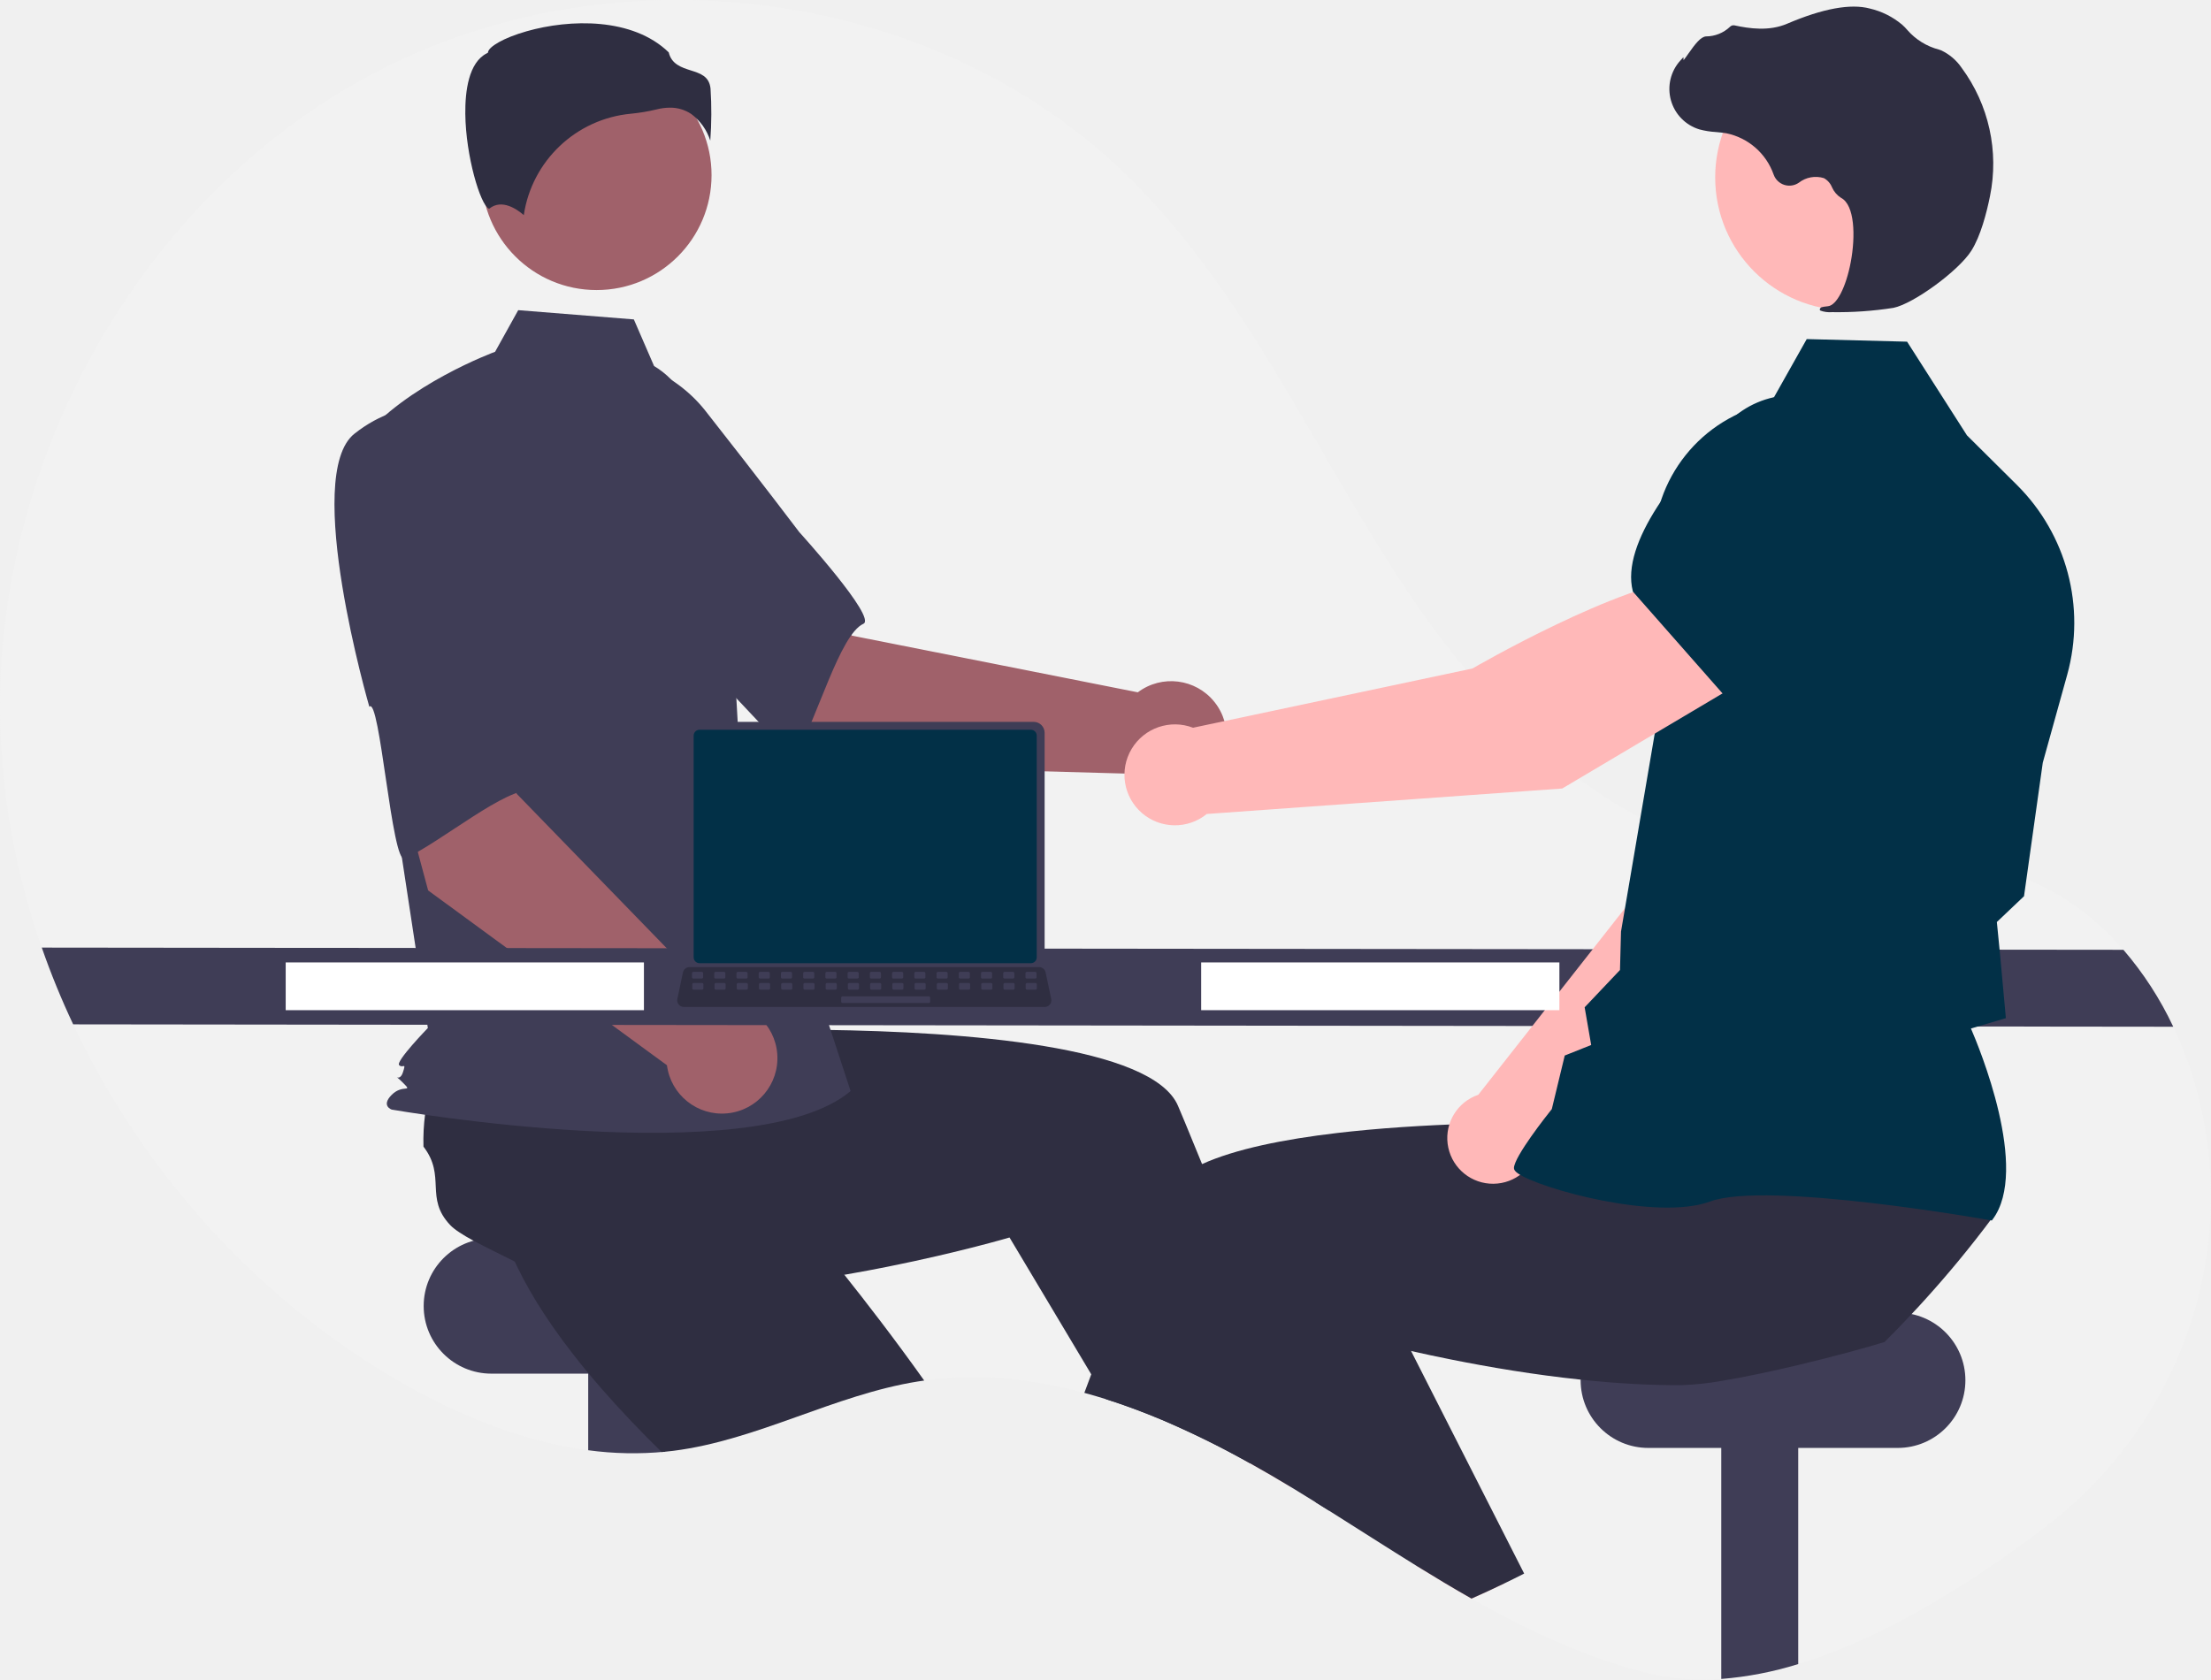
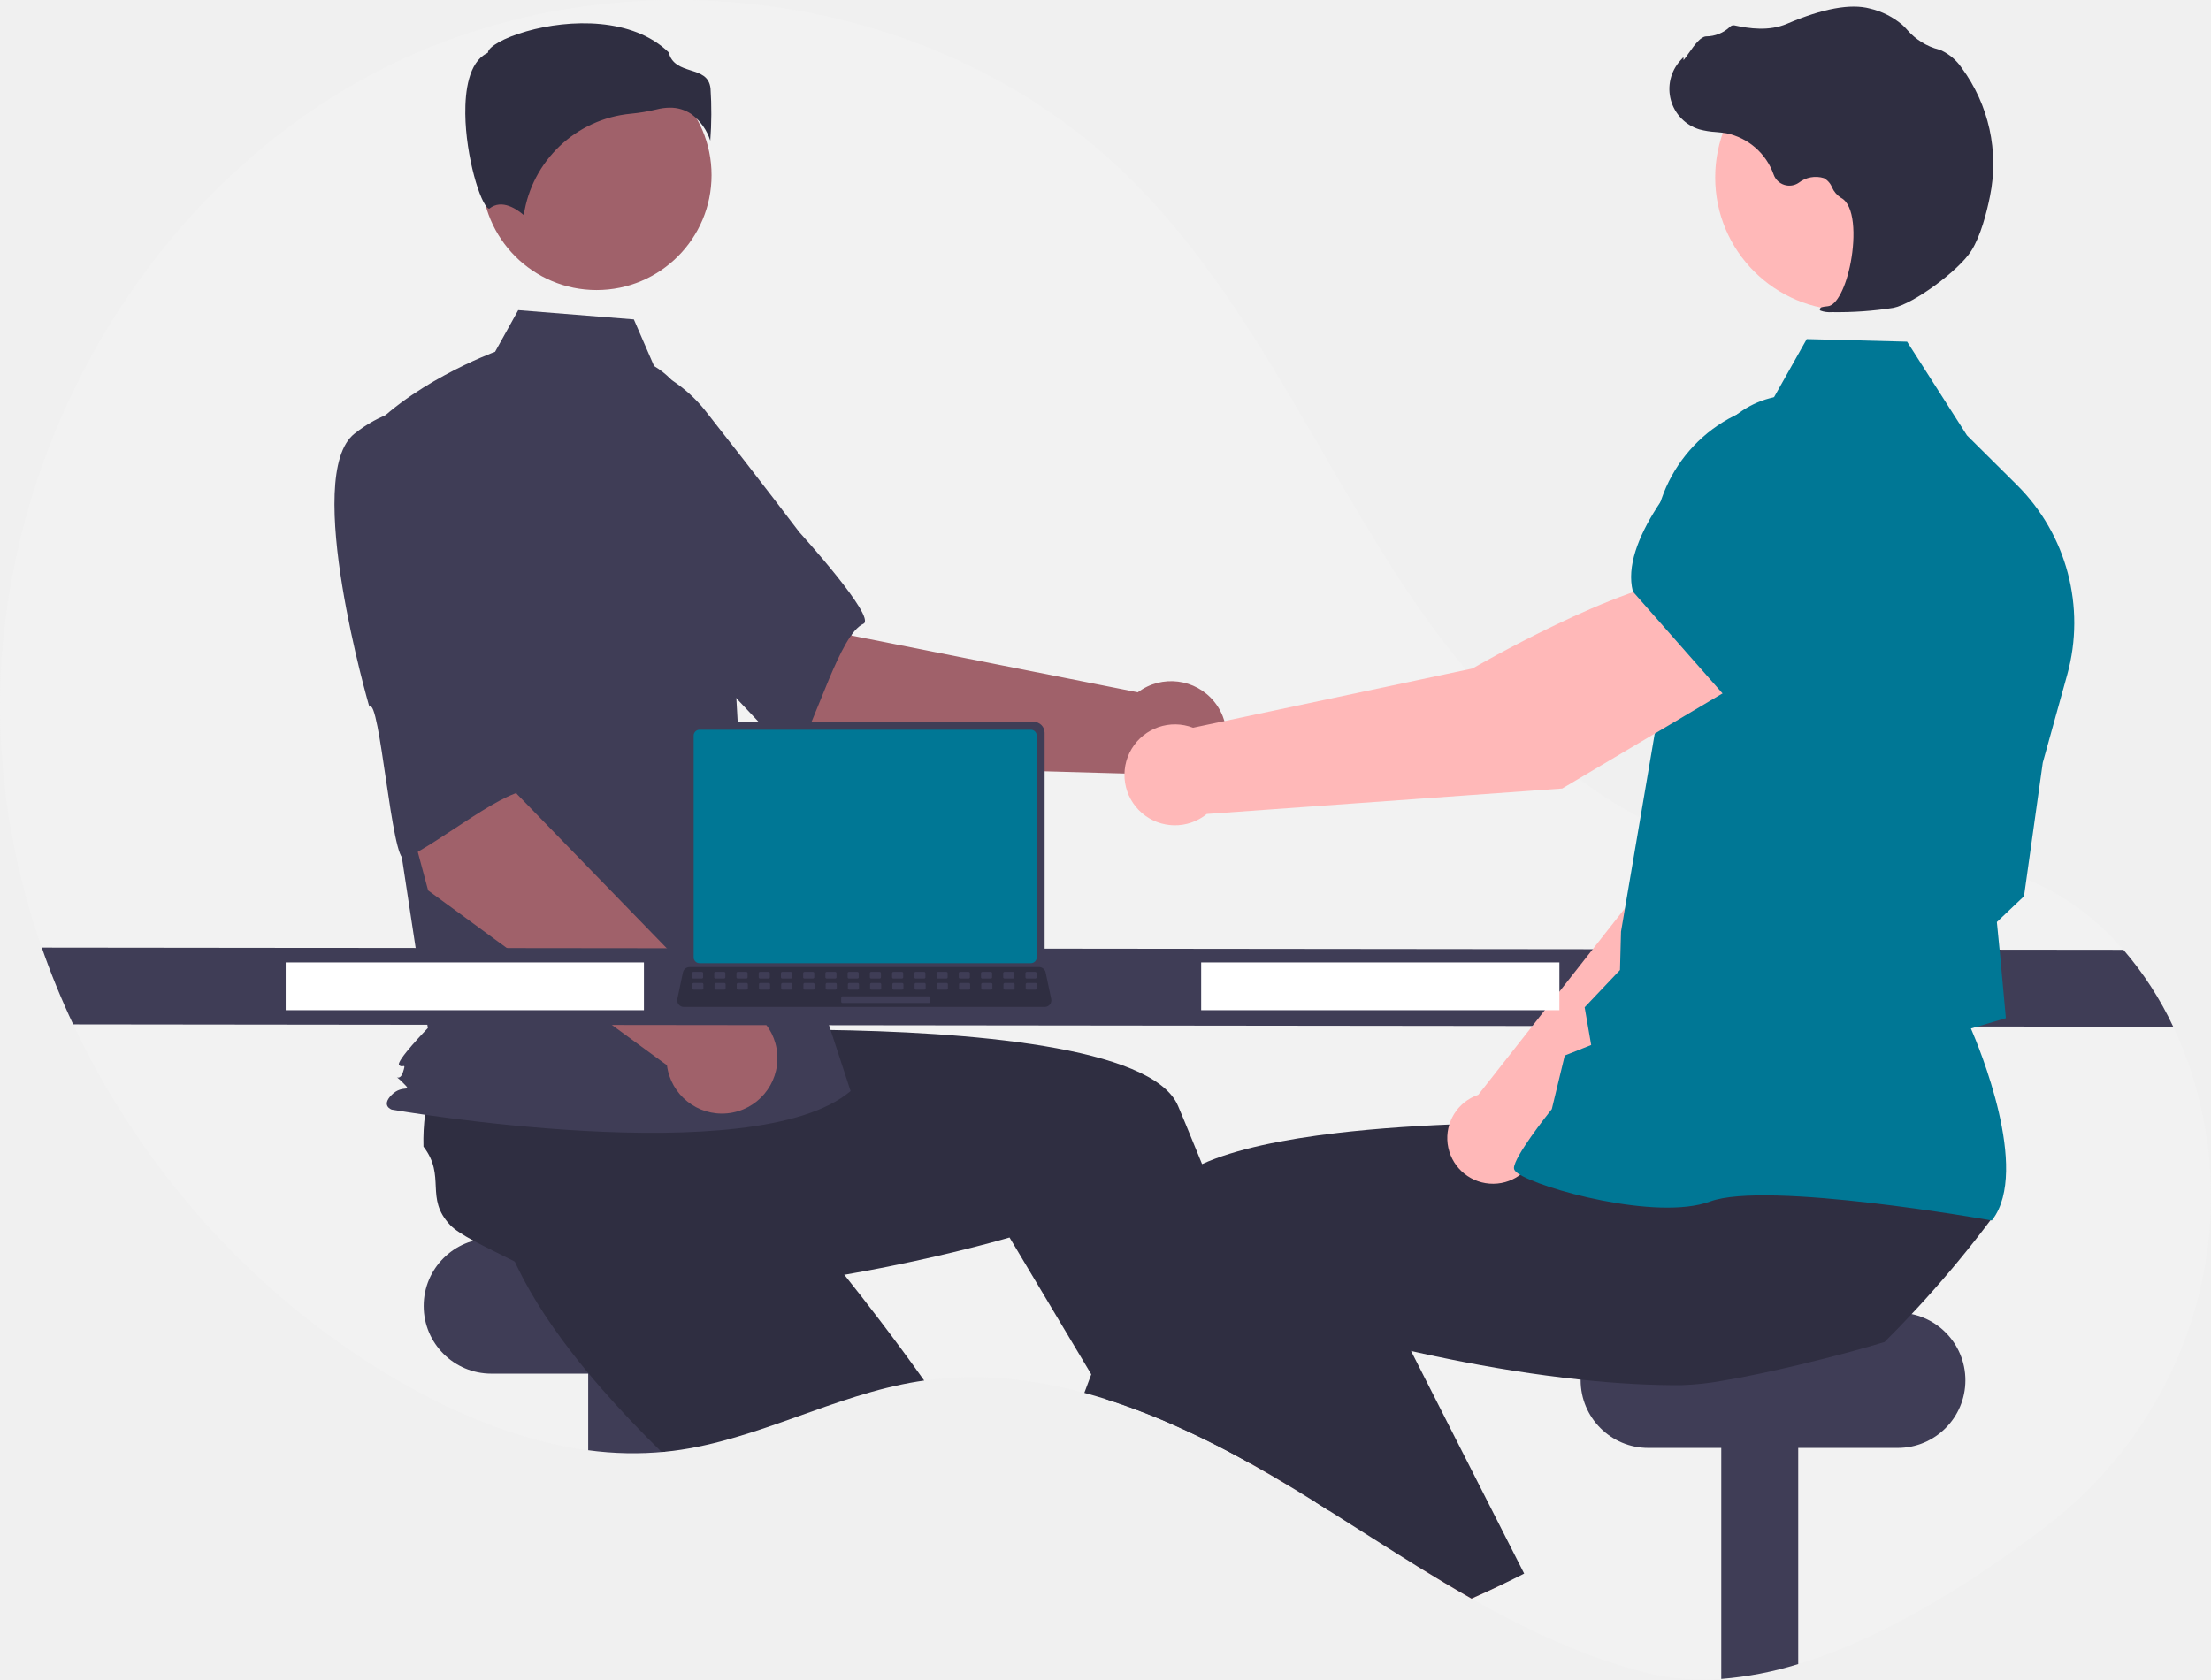
<svg xmlns="http://www.w3.org/2000/svg" data-name="Layer 1" width="833.222" height="633.11" viewBox="0 0 833.222 633.11">
  <path d="M954.314,708.907c-27.3,20.79-60.56,41.85-93.26,51.78a132.151,132.151,0,0,1-29,5.61,87.682,87.682,0,0,1-27.45-2.13c-23.6-5.87-45.49-16.15-66.67-28.16-6.92-3.93-13.76-8.04-20.56-12.24-11.1-6.86-22.09-13.96-33.11-20.89-1.65-1.05-3.29-2.08-4.94-3.1h-.01q-3.99-2.505-8-4.94c-.47-.29-.94-.57-1.42-.86q-7.575-4.59-15.41-8.97c-.64-.35-1.28-.71-1.92-1.06a337.758,337.758,0,0,0-31.12-15.23c-6.98-2.94-14.05-5.59-21.19-7.85h-.01c-2.73-.86-5.47-1.67-8.22-2.41a172.032,172.032,0,0,0-25.14-4.92,137.461,137.461,0,0,0-35.21.28c-.79.11-1.57.22-2.36.35-31.6,5.06-60.44,22.12-92.18,26.14-1.03.13-2.05.25-3.08.34-.44.04-.88.09-1.32.12a126.185,126.185,0,0,1-27.68-.68c-25.63-3.38-50.59-13.87-73.06-27.09-52.53-30.91-95.13-78.42-121.03-133.44a297.454,297.454,0,0,1-11.83-28.93,278.47,278.47,0,0,1-15.67-84.85c-2.43-100.36,54.6-201.05,144.14-246.44,89.55-45.39,207.35-30.38,279.57,39.35,43.81,42.3,69.16,99.62,102.13,150.83,32.97,51.2,79.83,100.11,140.27,107.57,30.79,3.8,63.01-3.55,92.52,6.01,16.34,5.3,30.28,15.44,41.51,28.36a127.185,127.185,0,0,1,18.78,29,141.927,141.927,0,0,1,8.73,23.54c.41,1.49.79,2.98,1.16,4.47C1026.974,608.507,1003.484,671.447,954.314,708.907Z" transform="translate(-183.3889 -133.445)" fill="#f2f2f2" />
  <rect x="159.665" y="466.772" width="145" height="51" rx="25.5" fill="#3f3d56" />
  <path d="M434.054,638.217v42.43a125.553,125.553,0,0,1-29-.56v-41.87Z" transform="translate(-183.3889 -133.445)" fill="#3f3d56" />
  <path d="M531.674,653.817c-.79.11-1.57.22-2.36.35-31.6,5.06-60.44,22.12-92.18,26.14-1.03.13-2.05.25-3.08.34-.44.04-.88.09-1.32.12-7.75-7.59-15.5-15.67-22.78-24.04-3.95-4.53-7.77-9.15-11.36-13.83-9.32-12.08-17.22-24.5-22.44-36.7.53-5.85-3.11-19.38-4.85-29.74l-.01-.01c-.74-4.35-1.14-8.13-.77-10.56,2.12-14.02,13.57-12.41,17.09-26.15a77.5,77.5,0,0,1,10.11-7.11c.59-.35,1.19-.7,1.81-1.05l38.2-26.4,14.6,14.32,22.22,21.8,24.08,23.61-20.44,20.65s17.08,19.69,37.05,45.94C520.604,638.547,526.174,646.077,531.674,653.817Z" transform="translate(-183.3889 -133.445)" fill="#2f2e41" />
  <path d="M861.054,638.217v122.47a132.151,132.151,0,0,1-29,5.61v-128.08Z" transform="translate(-183.3889 -133.445)" fill="#3f3d56" />
  <rect x="595.665" y="494.772" width="145" height="51" rx="25.5" fill="#3f3d56" />
  <path d="M669.894,693.977q-7.575-4.59-15.41-8.97c-.64-.35-1.28-.71-1.92-1.06l3.44-1.47,9.28-3.99.09-.04.1.34Z" transform="translate(-183.3889 -133.445)" fill="#ffb6b6" />
  <path d="M684.264,702.877c-1.65-1.05-3.29-2.08-4.94-3.1h-.01q-3.99-2.505-8-4.94c-.47-.29-.94-.57-1.42-.86q-7.575-4.59-15.41-8.97c-.64-.35-1.28-.71-1.92-1.06a337.758,337.758,0,0,0-31.12-15.23c-6.98-2.94-14.05-5.59-21.19-7.85h-.01l-5.61-9.39-25.25-42.29-5.55-9.29s-18.93,5.6-45.72,10.97c-9.75,1.96-20.53,3.88-31.84,5.5-12.09,1.72-24.77,3.09-37.37,3.75-6.01.32-12,.48-17.9.43-15.25-.1-29.9-1.53-42.73-4.93-4.28-4.02-17.18-9.49-26.42-14.5h-.01c-3.88-2.1-7.1-4.11-8.79-5.9-9.74-10.3-1.42-18.33-10.08-29.57a78.018,78.018,0,0,1,.63-12.34c.09-.68.18-1.37.29-2.07l2.73-46.36,20.28-2.68,30.86-4.08,33.43-4.42,3.68,28.82s26.03-1.32,59.01-.88c52.97.72,123.85,6,133.45,28.66.9,2.13,1.8,4.28,2.7,6.43q3.21,7.71,6.36,15.5c7.61,18.8,14.87,37.78,21.5,55.72,4.12,11.16,8,21.92,11.57,31.99,2.87,8.1,5.53,15.76,7.96,22.81,2.22,6.44,4.23,12.37,6.02,17.69C683.724,701.267,683.994,702.087,684.264,702.877Z" transform="translate(-183.3889 -133.445)" fill="#2f2e41" />
  <path d="M497.708,421.99l-64.055-54.401,41.675-42.177,29.075,47.623,107.774,21.367a20.9,20.9,0,1,1-2.97,30.678Z" transform="translate(-183.3889 -133.445)" fill="#a0616a" />
  <path d="M377.042,296.092c-7.403,24.083,63.1,81.52,63.1,81.52.783-5.782,40.756,44.073,43.475,39.558,7.729-12.832,16.234-44.552,25.157-48.606,5.103-2.318-24.171-34.543-24.171-34.543s-14.933-19.756-34.649-44.794a53.412,53.412,0,0,0-47.084-20.961S384.445,272.009,377.042,296.092Z" transform="translate(-183.3889 -133.445)" fill="#3f3d56" />
  <circle cx="224.825" cy="66.009" r="43.324" fill="#a0616a" />
  <path d="M429.876,271.412c9.334,5.549,14.917,15.744,18.122,26.119a247.516,247.516,0,0,1,10.636,59.137l3.385,60.089,41.926,127.947c-36.336,30.746-172.919,6.988-172.919,6.988s-4.193-1.397,0-5.59,8.274-.478,4.082-4.671-1.302.478.095-3.715,0-1.397-1.398-2.795,10.819-13.976,10.819-13.976L333.445,447.503,319.47,299.363c16.771-20.963,50.498-33.321,50.498-33.321l8.715-15.687,43.574,3.486Z" transform="translate(-183.3889 -133.445)" fill="#3f3d56" />
  <path d="M443.928,176.437a20.078,20.078,0,0,1,7.133,10.02,141.018,141.018,0,0,0,.093-19.659c-.511-4.601-3.75-5.636-7.5-6.835-3.387-1.083-7.218-2.307-8.248-6.774-13.619-13.248-37.326-12.58-53.55-7.959-8.928,2.543-14.065,5.81-14.524,7.724l-.095.394-.363.181c-6.882,3.441-8.221,14.306-8.133,22.815.168,16.031,5.703,34.239,8.821,35.718.165.078.207.048.278-.012h0c4.695-3.752,10.424.285,12.941,2.48a45.059,45.059,0,0,1,40.346-38.219,70.703,70.703,0,0,0,9.724-1.631,20.472,20.472,0,0,1,4.968-.652A14.137,14.137,0,0,1,443.928,176.437Z" transform="translate(-183.3889 -133.445)" fill="#2f2e41" />
-   <path d="M389.338,487.262,376.085,480.475a3.632,3.632,0,0,1,3.276-6.397l13.253,6.787a3.632,3.632,0,0,1-3.276,6.397Z" transform="translate(-183.3889 -133.445)" fill="#023047" />
+   <path d="M389.338,487.262,376.085,480.475a3.632,3.632,0,0,1,3.276-6.397l13.253,6.787a3.632,3.632,0,0,1-3.276,6.397Z" transform="translate(-183.3889 -133.445)" fill="#007795" />
  <path d="M344.735,469.078l-21.801-81.162,58.259-11.028-3.133,55.709,76.547,78.818A20.9,20.9,0,1,1,434.732,534.973Z" transform="translate(-183.3889 -133.445)" fill="#a0616a" />
  <path d="M316.972,296.916c-19.775,15.612,5.606,102.935,5.606,102.935,3.93-4.313,8.496,59.425,13.299,57.255,13.651-6.168,38.673-27.438,48.319-25.704,5.516.992-.263-42.159-.263-42.159s-1.063-24.742-3.061-56.548a53.412,53.412,0,0,0-26.836-44.001S336.747,281.305,316.972,296.916Z" transform="translate(-183.3889 -133.445)" fill="#3f3d56" />
  <path d="M1002.384,520.457l-791.42-.9a297.454,297.454,0,0,1-11.83-28.93l784.47.83A127.185,127.185,0,0,1,1002.384,520.457Z" transform="translate(-183.3889 -133.445)" fill="#3f3d56" />
  <path d="M750.314,730.277q-6.135,2.97-12.38,5.73c-6.92-3.93-13.76-8.04-20.56-12.24l25.22-11.08Z" transform="translate(-183.3889 -133.445)" fill="#ffb6b6" />
  <path d="M934.194,592.477q-6.15,8.25-12.69,16.17-6.03,7.305-12.38,14.33c-1.75,1.94-3.52,3.87-5.33,5.78q-4.995,5.355-10.21,10.53c-6.26,1.97-18.94,5.44-32.53,8.68-9.89,2.35-20.26,4.58-29,6a104.486,104.486,0,0,1-14.81,1.58c-5.9.05-11.89-.11-17.9-.43-6.78-.36-13.57-.92-20.28-1.64-17.45-1.83-34.35-4.68-48.93-7.61-5.34-1.06-10.36-2.14-14.98-3.19-8.75-1.97-16.07-3.81-21.37-5.21-5.97-1.56-9.37-2.57-9.37-2.57l-14.95,25.04-7.76,12.99-5.7,9.55-1.52,2.53c-.64-.35-1.28-.71-1.92-1.06a337.758,337.758,0,0,0-31.12-15.23c-6.98-2.94-14.05-5.59-21.19-7.85h-.01c-2.73-.86-5.47-1.67-8.22-2.41q1.29-3.465,2.61-6.98,2.46-6.555,5.02-13.23c3.69-9.64,7.51-19.42,11.44-29.15,3.22-7.99,6.5-15.95,9.82-23.8,1.53-3.62,4.64-6.8,8.99-9.59a52.323,52.323,0,0,1,6.49-3.48c12.45-5.67,30.79-9.36,51-11.73,1.67-.19,3.35-.38,5.04-.56,16.73-1.76,34.48-2.67,51.08-3.09,8.31-.21,16.33-.29,23.79-.3q3.615,0,7.03.02h.01c6.15.03,11.81.12,16.79.22.97.02,1.91.05,2.83.07h.01c.62.01,1.23.03,1.83.04,10.89.28,17.57.62,17.57.62l2.59-20.32.53-4.1.5-3.9v-.01l.06-.49.41-.01,7.2-.14,60.52-1.18,33.06-.65-5.24,22.46-8.65,37.06C905.234,592.097,934.494,587.507,934.194,592.477Z" transform="translate(-183.3889 -133.445)" fill="#2f2e41" />
  <path d="M757.774,726.577c-2.47,1.26-4.96,2.5-7.46,3.7q-6.135,2.97-12.38,5.73c-6.92-3.93-13.76-8.04-20.56-12.24-11.1-6.86-22.09-13.96-33.11-20.89-1.65-1.05-3.29-2.08-4.94-3.1h-.01c-4.54-6.74-9.17-13.76-13.84-20.99-.07-.1-.13-.2-.19-.3q-1.8-2.76-3.58-5.56c-7.47-11.7-14.98-23.9-22.27-36.36l18.46-8.62,34.32-16.02,5.92-2.76,17.02,33.51,15.18,29.89,3.38,6.65Z" transform="translate(-183.3889 -133.445)" fill="#2f2e41" />
  <path d="M762.946,565.695l87.501-84.384,24.252-68.67L838.926,397.086c-18.375,17.601-38.237,72.424-38.237,72.424L740.477,546.115c-.469.161-.937.331-1.399.535a17.231,17.231,0,1,0,23.869,19.045Z" transform="translate(-183.3889 -133.445)" fill="#ffb8b8" />
-   <path d="M828.86,404.753l45.375,14.405.171-.028c16.889-2.829,30.903-30.412,39.684-53.054a31.596,31.596,0,0,0-16.087-40.025h0a31.666,31.666,0,0,0-33.165,4.184l-23.301,19.039Z" transform="translate(-183.3889 -133.445)" fill="#023047" />
-   <path d="M934.012,593.49l.265-.352c14.157-18.776-5.206-65.273-8.133-72.017l13.164-3.899-2.294-25.064-1.105-11.176L946.143,471.262l.034-.248,7.039-50.092,9.21-33.154A73.285,73.285,0,0,0,943.465,316.233L924.638,297.54l-22.556-35.306-37.819-.976-13.6,24.159a55.141,55.141,0,0,0-44.103,55.179l1.28,64.316L794.269,484.598l-.381,14.475-13.319,14.055,2.462,14.21-9.963,3.969-4.875,20.191c-1.862,2.33-14.156,17.87-14.268,22.202-.017.65.447,1.292,1.459,2.016,7.958,5.694,52.437,18.031,72.456,10.614,21.323-7.894,104.895,6.932,105.737,7.083Z" transform="translate(-183.3889 -133.445)" fill="#023047" />
+   <path d="M828.86,404.753l45.375,14.405.171-.028c16.889-2.829,30.903-30.412,39.684-53.054a31.596,31.596,0,0,0-16.087-40.025h0a31.666,31.666,0,0,0-33.165,4.184l-23.301,19.039Z" transform="translate(-183.3889 -133.445)" fill="#007795" />
+   <path d="M934.012,593.49l.265-.352c14.157-18.776-5.206-65.273-8.133-72.017l13.164-3.899-2.294-25.064-1.105-11.176L946.143,471.262l.034-.248,7.039-50.092,9.21-33.154A73.285,73.285,0,0,0,943.465,316.233L924.638,297.54l-22.556-35.306-37.819-.976-13.6,24.159a55.141,55.141,0,0,0-44.103,55.179l1.28,64.316L794.269,484.598l-.381,14.475-13.319,14.055,2.462,14.21-9.963,3.969-4.875,20.191c-1.862,2.33-14.156,17.87-14.268,22.202-.017.65.447,1.292,1.459,2.016,7.958,5.694,52.437,18.031,72.456,10.614,21.323-7.894,104.895,6.932,105.737,7.083Z" transform="translate(-183.3889 -133.445)" fill="#007795" />
  <circle cx="696.48" cy="66.885" r="50.104" fill="#ffb8b8" />
  <path d="M873.756,251.104a136.267,136.267,0,0,0,23.181-1.62c7.599-1.545,24.599-14.003,29.339-21.5h0c3.521-5.57,5.772-14.268,7.042-20.583a60.914,60.914,0,0,0-10.654-48.358,19.245,19.245,0,0,0-7.773-6.634c-.278-.109-.565-.205-.855-.288a23.745,23.745,0,0,1-11.812-7.309,19.586,19.586,0,0,0-1.964-2.021,29.248,29.248,0,0,0-12.203-6.127c-7.254-1.941-17.752-.014-31.202,5.733-6.757,2.888-14.147,1.843-19.832.609a1.86,1.86,0,0,0-1.751.6,13.132,13.132,0,0,1-8.925,3.558c-2.032.089-4.164,2.903-6.741,6.572-.585.833-1.267,1.805-1.759,2.396l-.066-1.136-1.149,1.267a15.935,15.935,0,0,0,7.194,25.961,31.076,31.076,0,0,0,6.25.996c1.279.115,2.602.234,3.87.454a24.025,24.025,0,0,1,17.853,15.59,6.283,6.283,0,0,0,9.483,3.05,10.381,10.381,0,0,1,9.459-1.722,6.891,6.891,0,0,1,3.046,3.455,8.98,8.98,0,0,0,3.408,3.976c5.15,2.655,5.505,14.417,3.655,24.222-1.783,9.451-5.307,16.288-8.57,16.626-2.512.26-2.799.438-2.981.883l-.162.398.282.372A10.261,10.261,0,0,0,873.756,251.104Z" transform="translate(-183.3889 -133.445)" fill="#2f2e41" />
  <path d="M841.302,389.605l-19.319-38.516c-28.041,1.915-83.695,34.337-83.695,34.337L632.99,407.752a19.023,19.023,0,1,0,5.186,32.508L772.123,430.659Z" transform="translate(-183.3889 -133.445)" fill="#ffb8b8" />
-   <path d="M833.51,395.929l50.454-37.495,8.887-32.027a34.982,34.982,0,0,0-10.521-35.394h0a34.899,34.899,0,0,0-47.624,1.537c-18.987,18.951-40.642,45.39-35.99,63.723l.047.186Z" transform="translate(-183.3889 -133.445)" fill="#023047" />
+   <path d="M833.51,395.929l50.454-37.495,8.887-32.027a34.982,34.982,0,0,0-10.521-35.394h0a34.899,34.899,0,0,0-47.624,1.537c-18.987,18.951-40.642,45.39-35.99,63.723l.047.186Z" transform="translate(-183.3889 -133.445)" fill="#007795" />
  <rect x="452.665" y="362.772" width="135" height="18" fill="#fff" />
  <rect x="107.665" y="362.772" width="135" height="18" fill="#fff" />
  <path d="M441.818,409.655v85.704a4.122,4.122,0,0,0,4.119,4.119H572.941a4.122,4.122,0,0,0,4.119-4.119v-85.704a4.124,4.124,0,0,0-4.119-4.115H445.937A4.124,4.124,0,0,0,441.818,409.655Z" transform="translate(-183.3889 -133.445)" fill="#3f3d56" />
-   <path d="M444.797,410.722v83.58a2.205,2.205,0,0,0,2.201,2.201H571.884a2.205,2.205,0,0,0,2.201-2.201V410.722a2.206,2.206,0,0,0-2.201-2.206H446.999A2.206,2.206,0,0,0,444.797,410.722Z" transform="translate(-183.3889 -133.445)" fill="#023047" />
+   <path d="M444.797,410.722v83.58a2.205,2.205,0,0,0,2.201,2.201H571.884a2.205,2.205,0,0,0,2.201-2.201V410.722a2.206,2.206,0,0,0-2.201-2.206H446.999A2.206,2.206,0,0,0,444.797,410.722Z" transform="translate(-183.3889 -133.445)" fill="#007795" />
  <path d="M439.161,512.074a2.47,2.47,0,0,0,1.943.93h135.992A2.502,2.502,0,0,0,579.543,509.988l-2.111-10.027a2.507,2.507,0,0,0-1.558-1.818,2.425,2.425,0,0,0-.888-.168H443.208a2.425,2.425,0,0,0-.888.168,2.507,2.507,0,0,0-1.558,1.818l-2.111,10.027A2.5,2.5,0,0,0,439.161,512.074Z" transform="translate(-183.3889 -133.445)" fill="#2f2e41" />
  <rect x="569.832" y="499.781" width="4.188" height="2.513" rx="0.488" transform="translate(960.4626 868.6308) rotate(-180)" fill="#3f3d56" />
  <rect x="561.455" y="499.781" width="4.188" height="2.513" rx="0.488" transform="translate(943.7086 868.6308) rotate(-180)" fill="#3f3d56" />
  <rect x="553.078" y="499.781" width="4.188" height="2.513" rx="0.488" transform="translate(926.9547 868.6308) rotate(-180)" fill="#3f3d56" />
  <rect x="544.701" y="499.781" width="4.188" height="2.513" rx="0.488" transform="translate(910.2007 868.6308) rotate(-180)" fill="#3f3d56" />
  <rect x="536.324" y="499.781" width="4.188" height="2.513" rx="0.488" transform="translate(893.4467 868.6308) rotate(-180)" fill="#3f3d56" />
  <rect x="527.947" y="499.781" width="4.188" height="2.513" rx="0.488" transform="translate(876.6928 868.6308) rotate(-180)" fill="#3f3d56" />
  <rect x="519.57" y="499.781" width="4.188" height="2.513" rx="0.488" transform="translate(859.9388 868.6308) rotate(-180)" fill="#3f3d56" />
  <rect x="511.193" y="499.781" width="4.188" height="2.513" rx="0.488" transform="translate(843.1848 868.6308) rotate(-180)" fill="#3f3d56" />
  <rect x="502.816" y="499.781" width="4.188" height="2.513" rx="0.488" transform="translate(826.4309 868.6308) rotate(-180)" fill="#3f3d56" />
  <rect x="494.439" y="499.781" width="4.188" height="2.513" rx="0.488" transform="translate(809.6769 868.6308) rotate(-180)" fill="#3f3d56" />
  <rect x="486.062" y="499.781" width="4.188" height="2.513" rx="0.488" transform="translate(792.9229 868.6308) rotate(-180)" fill="#3f3d56" />
  <rect x="477.685" y="499.781" width="4.188" height="2.513" rx="0.488" transform="translate(776.169 868.6308) rotate(-180)" fill="#3f3d56" />
  <rect x="469.308" y="499.781" width="4.188" height="2.513" rx="0.488" transform="translate(759.415 868.6308) rotate(-180)" fill="#3f3d56" />
  <rect x="460.931" y="499.781" width="4.188" height="2.513" rx="0.488" transform="translate(742.6611 868.6308) rotate(-180)" fill="#3f3d56" />
  <rect x="452.554" y="499.781" width="4.188" height="2.513" rx="0.488" transform="translate(725.9071 868.6308) rotate(-180)" fill="#3f3d56" />
  <rect x="444.177" y="499.781" width="4.188" height="2.513" rx="0.488" transform="translate(709.1531 868.6308) rotate(-180)" fill="#3f3d56" />
  <rect x="569.931" y="503.97" width="4.188" height="2.513" rx="0.488" transform="translate(960.6605 877.0078) rotate(-180)" fill="#3f3d56" />
  <rect x="561.554" y="503.97" width="4.188" height="2.513" rx="0.488" transform="translate(943.9066 877.0078) rotate(-180)" fill="#3f3d56" />
  <rect x="553.177" y="503.97" width="4.188" height="2.513" rx="0.488" transform="translate(927.1526 877.0078) rotate(-180)" fill="#3f3d56" />
  <rect x="544.8" y="503.97" width="4.188" height="2.513" rx="0.488" transform="translate(910.3987 877.0078) rotate(-180)" fill="#3f3d56" />
  <rect x="536.423" y="503.97" width="4.188" height="2.513" rx="0.488" transform="translate(893.6447 877.0078) rotate(-180)" fill="#3f3d56" />
  <rect x="528.046" y="503.97" width="4.188" height="2.513" rx="0.488" transform="translate(876.8907 877.0078) rotate(-180)" fill="#3f3d56" />
  <rect x="519.669" y="503.97" width="4.188" height="2.513" rx="0.488" transform="translate(860.1368 877.0078) rotate(-180)" fill="#3f3d56" />
  <rect x="511.292" y="503.97" width="4.188" height="2.513" rx="0.488" transform="translate(843.3828 877.0078) rotate(-180)" fill="#3f3d56" />
  <rect x="502.915" y="503.97" width="4.188" height="2.513" rx="0.488" transform="translate(826.6288 877.0078) rotate(-180)" fill="#3f3d56" />
  <rect x="494.538" y="503.97" width="4.188" height="2.513" rx="0.488" transform="translate(809.8749 877.0078) rotate(-180)" fill="#3f3d56" />
  <rect x="486.161" y="503.97" width="4.188" height="2.513" rx="0.488" transform="translate(793.1209 877.0078) rotate(-180)" fill="#3f3d56" />
  <rect x="477.784" y="503.97" width="4.188" height="2.513" rx="0.488" transform="translate(776.3669 877.0078) rotate(-180)" fill="#3f3d56" />
  <rect x="469.407" y="503.97" width="4.188" height="2.513" rx="0.488" transform="translate(759.613 877.0078) rotate(-180)" fill="#3f3d56" />
  <rect x="461.03" y="503.97" width="4.188" height="2.513" rx="0.488" transform="translate(742.859 877.0078) rotate(-180)" fill="#3f3d56" />
  <rect x="452.653" y="503.97" width="4.188" height="2.513" rx="0.488" transform="translate(726.1051 877.0078) rotate(-180)" fill="#3f3d56" />
  <rect x="444.276" y="503.97" width="4.188" height="2.513" rx="0.488" transform="translate(709.3511 877.0078) rotate(-180)" fill="#3f3d56" />
  <rect x="500.402" y="508.996" width="33.508" height="2.513" rx="0.488" transform="translate(850.9221 887.0602) rotate(-180)" fill="#3f3d56" />
</svg>
